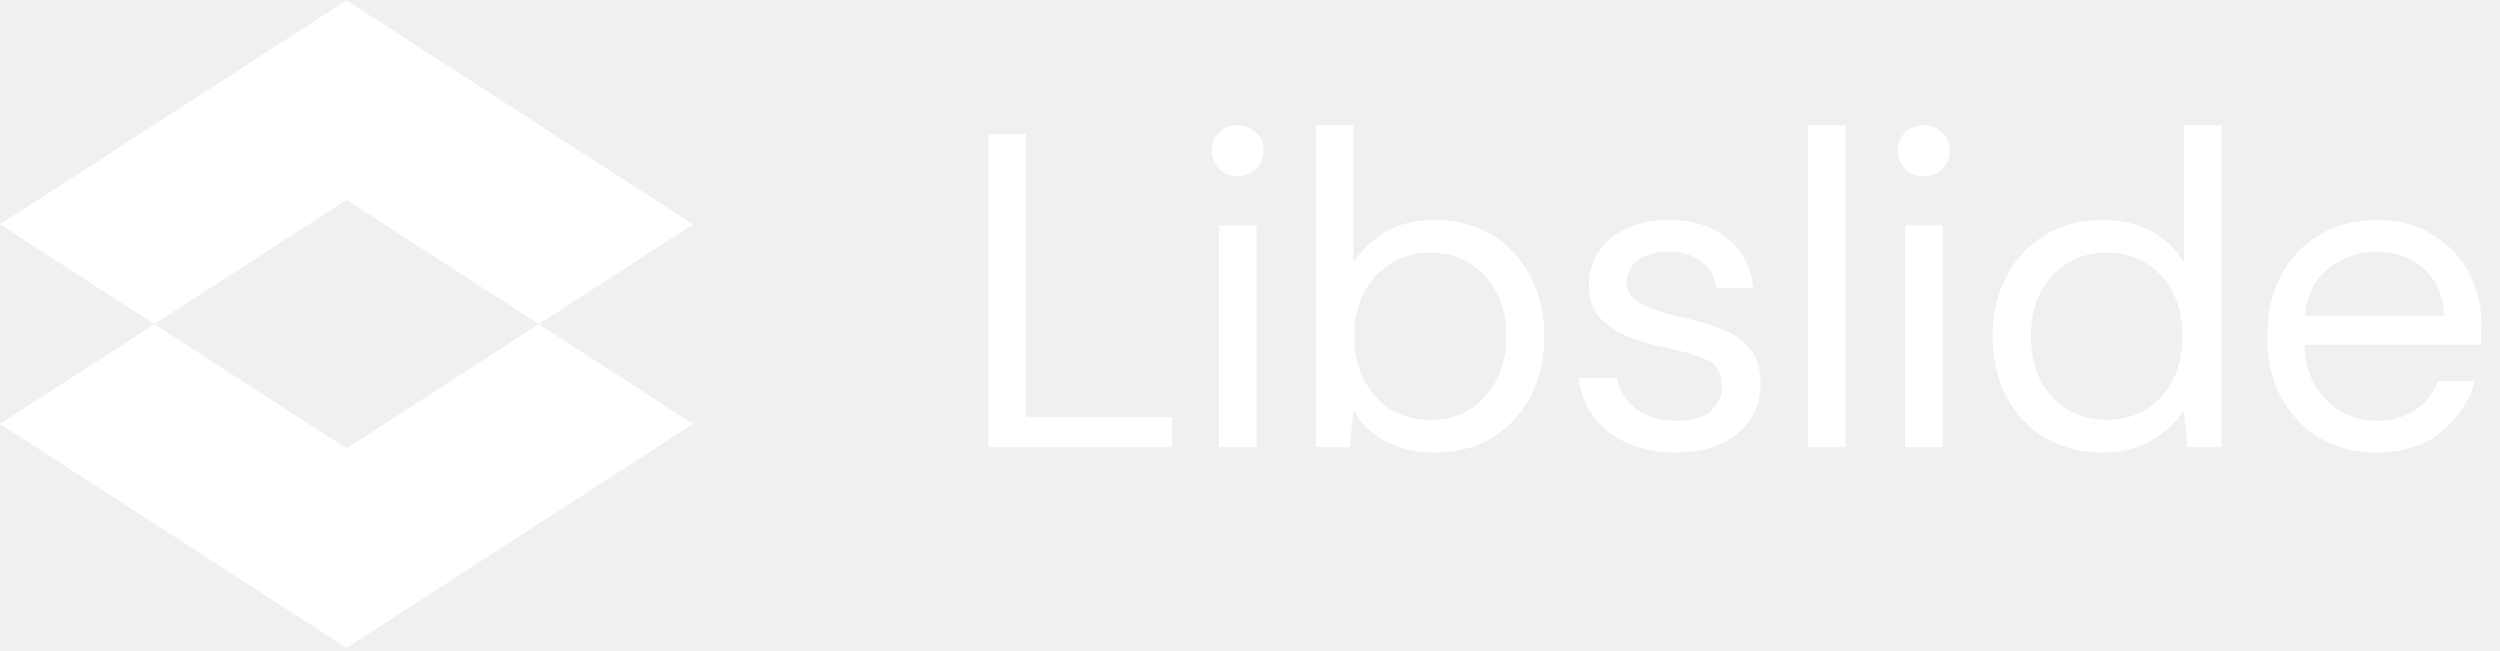
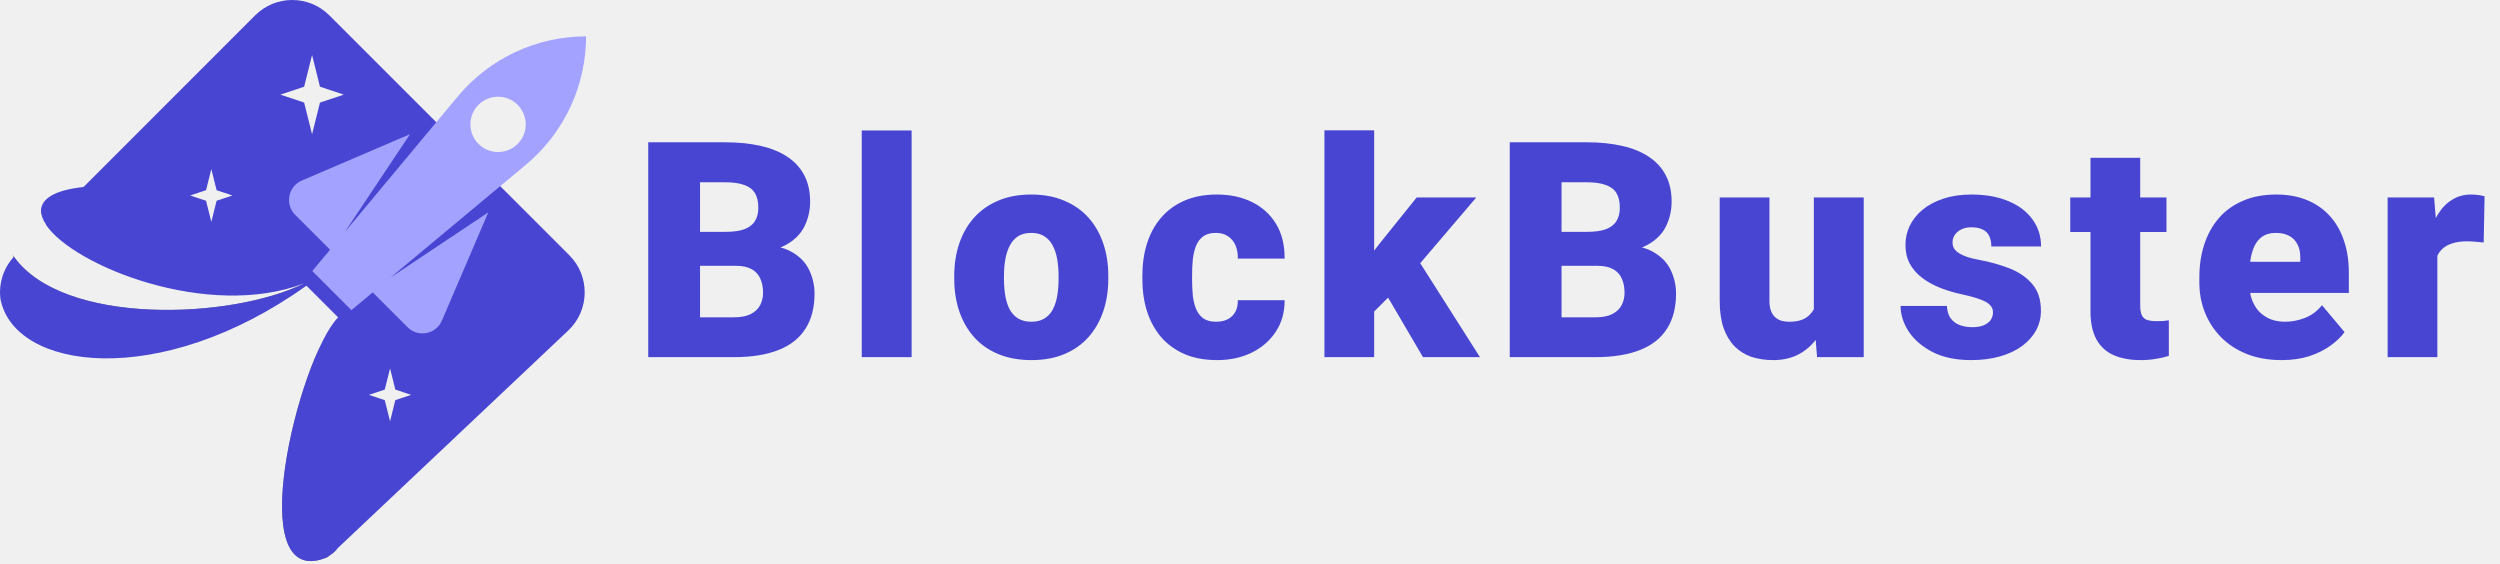
- <svg xmlns="http://www.w3.org/2000/svg" width="123" height="32" viewBox="0 0 123 32" fill="none">
-   <path d="M48.628 22V6.6H50.476V20.526H57.648V22H48.628Z" fill="white" />
-   <path d="M60.899 8.668C60.532 8.668 60.224 8.551 59.975 8.316C59.74 8.067 59.623 7.759 59.623 7.392C59.623 7.04 59.74 6.747 59.975 6.512C60.224 6.277 60.532 6.16 60.899 6.16C61.251 6.16 61.551 6.277 61.801 6.512C62.05 6.747 62.175 7.04 62.175 7.392C62.175 7.759 62.05 8.067 61.801 8.316C61.551 8.551 61.251 8.668 60.899 8.668ZM59.975 22V11.088H61.823V22H59.975Z" fill="white" />
-   <path d="M70.57 22.264C69.676 22.264 68.876 22.081 68.172 21.714C67.483 21.347 66.955 20.834 66.588 20.174L66.412 22H64.74V6.16H66.588V12.892C66.94 12.364 67.439 11.887 68.084 11.462C68.744 11.037 69.58 10.824 70.592 10.824C71.678 10.824 72.624 11.073 73.43 11.572C74.237 12.071 74.86 12.753 75.3 13.618C75.755 14.483 75.982 15.466 75.982 16.566C75.982 17.666 75.755 18.649 75.3 19.514C74.86 20.365 74.23 21.039 73.408 21.538C72.602 22.022 71.656 22.264 70.57 22.264ZM70.372 20.658C71.106 20.658 71.751 20.489 72.308 20.152C72.866 19.8 73.306 19.316 73.628 18.7C73.951 18.084 74.112 17.365 74.112 16.544C74.112 15.723 73.951 15.004 73.628 14.388C73.306 13.772 72.866 13.295 72.308 12.958C71.751 12.606 71.106 12.43 70.372 12.43C69.639 12.43 68.994 12.606 68.436 12.958C67.879 13.295 67.439 13.772 67.116 14.388C66.794 15.004 66.632 15.723 66.632 16.544C66.632 17.365 66.794 18.084 67.116 18.7C67.439 19.316 67.879 19.8 68.436 20.152C68.994 20.489 69.639 20.658 70.372 20.658Z" fill="white" />
-   <path d="M82.435 22.264C81.129 22.264 80.044 21.934 79.179 21.274C78.313 20.614 77.807 19.719 77.661 18.59H79.553C79.67 19.162 79.971 19.661 80.455 20.086C80.953 20.497 81.621 20.702 82.457 20.702C83.234 20.702 83.806 20.541 84.173 20.218C84.539 19.881 84.723 19.485 84.723 19.03C84.723 18.37 84.481 17.93 83.997 17.71C83.527 17.49 82.86 17.292 81.995 17.116C81.408 16.999 80.821 16.83 80.235 16.61C79.648 16.39 79.157 16.082 78.761 15.686C78.365 15.275 78.167 14.74 78.167 14.08C78.167 13.127 78.519 12.349 79.223 11.748C79.941 11.132 80.909 10.824 82.127 10.824C83.285 10.824 84.231 11.117 84.965 11.704C85.713 12.276 86.145 13.097 86.263 14.168H84.437C84.363 13.611 84.121 13.178 83.711 12.87C83.315 12.547 82.779 12.386 82.105 12.386C81.445 12.386 80.931 12.525 80.565 12.804C80.213 13.083 80.037 13.449 80.037 13.904C80.037 14.344 80.264 14.689 80.719 14.938C81.188 15.187 81.819 15.4 82.611 15.576C83.285 15.723 83.923 15.906 84.525 16.126C85.141 16.331 85.639 16.647 86.021 17.072C86.417 17.483 86.615 18.084 86.615 18.876C86.629 19.859 86.255 20.673 85.493 21.318C84.745 21.949 83.725 22.264 82.435 22.264Z" fill="white" />
-   <path d="M88.955 22V6.16H90.803V22H88.955Z" fill="white" />
-   <path d="M94.654 8.668C94.287 8.668 93.979 8.551 93.73 8.316C93.495 8.067 93.378 7.759 93.378 7.392C93.378 7.04 93.495 6.747 93.73 6.512C93.979 6.277 94.287 6.16 94.654 6.16C95.006 6.16 95.306 6.277 95.556 6.512C95.805 6.747 95.93 7.04 95.93 7.392C95.93 7.759 95.805 8.067 95.556 8.316C95.306 8.551 95.006 8.668 94.654 8.668ZM93.73 22V11.088H95.578V22H93.73Z" fill="white" />
-   <path d="M103.445 22.264C102.36 22.264 101.407 22.015 100.585 21.516C99.779 21.017 99.148 20.335 98.693 19.47C98.253 18.605 98.033 17.622 98.033 16.522C98.033 15.422 98.261 14.447 98.715 13.596C99.17 12.731 99.801 12.056 100.607 11.572C101.414 11.073 102.367 10.824 103.467 10.824C104.362 10.824 105.154 11.007 105.843 11.374C106.533 11.741 107.068 12.254 107.449 12.914V6.16H109.297V22H107.625L107.449 20.196C107.097 20.724 106.591 21.201 105.931 21.626C105.271 22.051 104.443 22.264 103.445 22.264ZM103.643 20.658C104.377 20.658 105.022 20.489 105.579 20.152C106.151 19.8 106.591 19.316 106.899 18.7C107.222 18.084 107.383 17.365 107.383 16.544C107.383 15.723 107.222 15.004 106.899 14.388C106.591 13.772 106.151 13.295 105.579 12.958C105.022 12.606 104.377 12.43 103.643 12.43C102.925 12.43 102.279 12.606 101.707 12.958C101.15 13.295 100.71 13.772 100.387 14.388C100.079 15.004 99.925 15.723 99.925 16.544C99.925 17.365 100.079 18.084 100.387 18.7C100.71 19.316 101.15 19.8 101.707 20.152C102.279 20.489 102.925 20.658 103.643 20.658Z" fill="white" />
-   <path d="M116.916 22.264C115.875 22.264 114.951 22.029 114.144 21.56C113.337 21.076 112.699 20.409 112.23 19.558C111.775 18.707 111.548 17.703 111.548 16.544C111.548 15.4 111.775 14.403 112.23 13.552C112.685 12.687 113.315 12.019 114.122 11.55C114.943 11.066 115.889 10.824 116.96 10.824C118.016 10.824 118.925 11.066 119.688 11.55C120.465 12.019 121.059 12.643 121.47 13.42C121.881 14.197 122.086 15.033 122.086 15.928C122.086 16.089 122.079 16.251 122.064 16.412C122.064 16.573 122.064 16.757 122.064 16.962H113.374C113.418 17.798 113.609 18.495 113.946 19.052C114.298 19.595 114.731 20.005 115.244 20.284C115.772 20.563 116.329 20.702 116.916 20.702C117.679 20.702 118.317 20.526 118.83 20.174C119.343 19.822 119.717 19.345 119.952 18.744H121.778C121.485 19.756 120.92 20.599 120.084 21.274C119.263 21.934 118.207 22.264 116.916 22.264ZM116.916 12.386C116.036 12.386 115.251 12.657 114.562 13.2C113.887 13.728 113.499 14.505 113.396 15.532H120.26C120.216 14.549 119.879 13.779 119.248 13.222C118.617 12.665 117.84 12.386 116.916 12.386Z" fill="white" />
-   <path d="M17.049 0.019L0 11.04L7.592 15.948L17.049 9.835L26.506 15.948L34.098 11.04L17.049 0.019Z" fill="white" />
-   <path d="M7.592 15.948L0 20.856L17.049 31.878L34.098 20.856L26.506 15.948L17.049 22.062L7.592 15.948Z" fill="white" />
+ <svg xmlns="http://www.w3.org/2000/svg" width="182" height="41" viewBox="0 0 182 41" fill="none">
+   <path opacity="0.6" d="M0.922 18.556C2.808 25.016 14.271 24.679 22.136 20.63C16.869 23.262 4.411 23.764 0.922 18.556Z" fill="#424242" />
+   <path opacity="0.6" d="M23.805 40.576C18.494 42.78 20.67 30.96 23.204 25.42C21.357 30.344 19.78 41.199 24.535 39.988L24.254 40.253C24.081 40.383 23.954 40.474 23.805 40.576Z" fill="#424242" />
+   <path fill-rule="evenodd" clip-rule="evenodd" d="M23.979 1.12C22.485 -0.374 20.064 -0.373 18.571 1.121L6.11 13.587L6.099 13.584L6.06 13.588C6.076 13.596 6.092 13.604 6.107 13.611C3.921 13.841 2.994 14.497 2.983 15.341C2.987 15.655 3.116 15.994 3.352 16.346L3.341 16.357C5.328 19.354 15.173 23.308 22.138 20.629C16.918 23.239 4.625 23.756 1.014 18.689C0.23 19.537 -0.098 20.652 0.025 21.723C0.979 26.981 11.643 28.415 22.308 20.798L24.615 23.105C21.744 26.056 17.502 43.192 23.805 40.576C23.954 40.474 24.081 40.383 24.254 40.253L24.535 39.988C24.518 39.992 24.502 39.995 24.486 39.999L41.366 24.064C42.934 22.584 42.969 20.102 41.445 18.578L23.979 1.12ZM22.141 6.313L22.718 4.005L23.295 6.313L25.026 6.89L23.295 7.467L22.718 9.774L22.141 7.467L20.41 6.89L22.141 6.313ZM15 13.846L15.385 12.308L15.769 13.846L16.923 14.231L15.769 14.615L15.385 16.154L15 14.615L13.846 14.231L15 13.846ZM28.396 26.823L28.011 28.361L26.857 28.746L28.011 29.131L28.396 30.669L28.78 29.131L29.934 28.746L28.78 28.361L28.396 26.823Z" fill="#4845D2" />
+   <path fill-rule="evenodd" clip-rule="evenodd" d="M42.666 2.647C39.058 2.647 35.635 4.25 33.325 7.022L25.106 16.885L29.852 9.766L21.974 13.142C20.974 13.571 20.723 14.874 21.492 15.644L24.027 18.179L22.733 19.732L25.581 22.58L27.134 21.286L29.669 23.821C30.439 24.59 31.742 24.339 32.171 23.339L35.547 15.461L28.428 20.207L38.291 11.988C41.063 9.678 42.666 6.255 42.666 2.647ZM34.835 10.478C35.622 11.264 36.897 11.264 37.683 10.478C38.469 9.691 38.469 8.416 37.683 7.63C36.897 6.844 35.622 6.844 34.835 7.63C34.049 8.416 34.049 9.691 34.835 10.478Z" fill="#A3A2FF" />
+   <path d="M53.573 19.351H49.545L49.523 16.88H52.789C53.376 16.88 53.845 16.815 54.196 16.686C54.547 16.55 54.801 16.354 54.959 16.096C55.124 15.838 55.206 15.516 55.206 15.129C55.206 14.685 55.124 14.327 54.959 14.055C54.794 13.783 54.533 13.586 54.175 13.464C53.824 13.335 53.369 13.271 52.81 13.271H50.963V26H47.192V10.359H52.81C53.777 10.359 54.64 10.449 55.399 10.628C56.158 10.8 56.803 11.065 57.333 11.423C57.87 11.781 58.278 12.232 58.558 12.776C58.837 13.313 58.977 13.947 58.977 14.678C58.977 15.315 58.84 15.913 58.568 16.472C58.296 17.03 57.842 17.485 57.204 17.836C56.574 18.18 55.711 18.359 54.615 18.373L53.573 19.351ZM53.423 26H48.632L49.921 23.1H53.423C53.938 23.1 54.35 23.021 54.658 22.863C54.973 22.699 55.199 22.484 55.335 22.219C55.478 21.947 55.55 21.646 55.55 21.316C55.55 20.915 55.482 20.568 55.346 20.274C55.217 19.981 55.009 19.755 54.723 19.598C54.436 19.433 54.053 19.351 53.573 19.351H50.404L50.426 16.88H54.218L55.099 17.868C56.144 17.825 56.971 17.972 57.58 18.309C58.196 18.645 58.636 19.089 58.901 19.641C59.166 20.192 59.299 20.769 59.299 21.37C59.299 22.394 59.077 23.25 58.633 23.938C58.196 24.625 57.541 25.141 56.667 25.484C55.793 25.828 54.712 26 53.423 26ZM66.366 9.5V26H62.735V9.5H66.366ZM69.469 20.307V20.081C69.469 19.229 69.591 18.445 69.834 17.729C70.078 17.005 70.436 16.379 70.909 15.849C71.381 15.319 71.965 14.907 72.659 14.613C73.354 14.312 74.156 14.162 75.066 14.162C75.982 14.162 76.788 14.312 77.483 14.613C78.185 14.907 78.772 15.319 79.245 15.849C79.717 16.379 80.075 17.005 80.319 17.729C80.562 18.445 80.684 19.229 80.684 20.081V20.307C80.684 21.152 80.562 21.936 80.319 22.659C80.075 23.375 79.717 24.002 79.245 24.539C78.772 25.069 78.188 25.481 77.493 25.774C76.799 26.068 75.997 26.215 75.087 26.215C74.178 26.215 73.372 26.068 72.67 25.774C71.968 25.481 71.381 25.069 70.909 24.539C70.436 24.002 70.078 23.375 69.834 22.659C69.591 21.936 69.469 21.152 69.469 20.307ZM73.089 20.081V20.307C73.089 20.744 73.121 21.152 73.186 21.531C73.25 21.911 73.358 22.244 73.508 22.53C73.659 22.81 73.863 23.028 74.121 23.186C74.378 23.343 74.701 23.422 75.087 23.422C75.467 23.422 75.782 23.343 76.033 23.186C76.29 23.028 76.495 22.81 76.645 22.53C76.795 22.244 76.903 21.911 76.967 21.531C77.032 21.152 77.064 20.744 77.064 20.307V20.081C77.064 19.659 77.032 19.261 76.967 18.889C76.903 18.509 76.795 18.176 76.645 17.89C76.495 17.596 76.29 17.367 76.033 17.202C75.775 17.037 75.453 16.955 75.066 16.955C74.686 16.955 74.368 17.037 74.11 17.202C73.859 17.367 73.659 17.596 73.508 17.89C73.358 18.176 73.25 18.509 73.186 18.889C73.121 19.261 73.089 19.659 73.089 20.081ZM88.525 23.422C88.861 23.422 89.147 23.361 89.384 23.239C89.627 23.11 89.81 22.931 89.932 22.702C90.061 22.466 90.121 22.183 90.114 21.854H93.52C93.527 22.727 93.312 23.494 92.875 24.152C92.445 24.804 91.858 25.312 91.113 25.678C90.376 26.036 89.541 26.215 88.61 26.215C87.701 26.215 86.906 26.068 86.226 25.774C85.545 25.474 84.976 25.058 84.518 24.528C84.066 23.991 83.726 23.365 83.497 22.648C83.275 21.932 83.164 21.155 83.164 20.317V20.07C83.164 19.232 83.275 18.455 83.497 17.739C83.726 17.016 84.066 16.389 84.518 15.859C84.976 15.322 85.542 14.907 86.215 14.613C86.895 14.312 87.687 14.162 88.589 14.162C89.556 14.162 90.408 14.345 91.145 14.71C91.89 15.075 92.474 15.605 92.897 16.3C93.319 16.994 93.527 17.836 93.52 18.824H90.114C90.121 18.473 90.068 18.158 89.953 17.879C89.839 17.6 89.659 17.378 89.416 17.213C89.18 17.041 88.875 16.955 88.503 16.955C88.131 16.955 87.83 17.037 87.601 17.202C87.371 17.367 87.196 17.596 87.074 17.89C86.96 18.176 86.881 18.506 86.838 18.878C86.802 19.25 86.784 19.648 86.784 20.07V20.317C86.784 20.747 86.802 21.152 86.838 21.531C86.881 21.904 86.963 22.233 87.085 22.52C87.207 22.799 87.382 23.021 87.611 23.186C87.841 23.343 88.145 23.422 88.525 23.422ZM100.039 9.489V26H96.419V9.489H100.039ZM107.472 14.377L102.424 20.296L99.781 22.939L98.202 20.64L100.404 17.771L103.133 14.377H107.472ZM103.594 26L100.49 20.704L103.165 18.803L107.741 26H103.594ZM116.29 19.351H112.262L112.241 16.88H115.506C116.093 16.88 116.563 16.815 116.913 16.686C117.264 16.55 117.519 16.354 117.676 16.096C117.841 15.838 117.923 15.516 117.923 15.129C117.923 14.685 117.841 14.327 117.676 14.055C117.511 13.783 117.25 13.586 116.892 13.464C116.541 13.335 116.086 13.271 115.528 13.271H113.68V26H109.91V10.359H115.528C116.495 10.359 117.357 10.449 118.117 10.628C118.876 10.8 119.52 11.065 120.05 11.423C120.587 11.781 120.996 12.232 121.275 12.776C121.554 13.313 121.694 13.947 121.694 14.678C121.694 15.315 121.558 15.913 121.286 16.472C121.013 17.03 120.559 17.485 119.921 17.836C119.291 18.18 118.428 18.359 117.332 18.373L116.29 19.351ZM116.14 26H111.349L112.638 23.1H116.14C116.656 23.1 117.067 23.021 117.375 22.863C117.69 22.699 117.916 22.484 118.052 22.219C118.195 21.947 118.267 21.646 118.267 21.316C118.267 20.915 118.199 20.568 118.063 20.274C117.934 19.981 117.726 19.755 117.44 19.598C117.153 19.433 116.77 19.351 116.29 19.351H113.121L113.143 16.88H116.935L117.816 17.868C118.861 17.825 119.689 17.972 120.297 18.309C120.913 18.645 121.354 19.089 121.619 19.641C121.884 20.192 122.016 20.769 122.016 21.37C122.016 22.394 121.794 23.25 121.35 23.938C120.913 24.625 120.258 25.141 119.384 25.484C118.51 25.828 117.429 26 116.14 26ZM132.048 23.175V14.377H135.679V26H132.284L132.048 23.175ZM132.392 20.811L133.337 20.79C133.337 21.571 133.244 22.294 133.058 22.96C132.871 23.619 132.596 24.192 132.231 24.679C131.872 25.166 131.428 25.545 130.899 25.817C130.376 26.082 129.771 26.215 129.083 26.215C128.51 26.215 127.984 26.136 127.504 25.979C127.031 25.814 126.623 25.56 126.279 25.216C125.936 24.865 125.667 24.417 125.474 23.873C125.288 23.322 125.194 22.663 125.194 21.896V14.377H128.815V21.918C128.815 22.176 128.847 22.398 128.911 22.584C128.976 22.77 129.069 22.928 129.191 23.057C129.312 23.178 129.463 23.271 129.642 23.336C129.828 23.393 130.039 23.422 130.275 23.422C130.82 23.422 131.246 23.307 131.554 23.078C131.862 22.849 132.077 22.537 132.198 22.144C132.327 21.75 132.392 21.306 132.392 20.811ZM145.088 22.734C145.088 22.534 145.02 22.362 144.884 22.219C144.755 22.068 144.525 21.932 144.196 21.811C143.867 21.682 143.405 21.553 142.81 21.424C142.245 21.302 141.711 21.141 141.21 20.94C140.716 20.74 140.282 20.496 139.91 20.21C139.538 19.924 139.244 19.583 139.029 19.189C138.821 18.796 138.718 18.344 138.718 17.836C138.718 17.342 138.821 16.876 139.029 16.439C139.244 15.995 139.555 15.605 139.964 15.269C140.379 14.925 140.884 14.656 141.478 14.463C142.073 14.262 142.749 14.162 143.509 14.162C144.554 14.162 145.456 14.323 146.216 14.646C146.975 14.961 147.558 15.405 147.967 15.977C148.382 16.543 148.59 17.199 148.59 17.943H144.969C144.969 17.65 144.919 17.399 144.819 17.191C144.726 16.984 144.572 16.826 144.357 16.719C144.142 16.604 143.856 16.547 143.498 16.547C143.247 16.547 143.018 16.593 142.81 16.686C142.61 16.78 142.449 16.909 142.327 17.073C142.205 17.238 142.144 17.431 142.144 17.653C142.144 17.811 142.18 17.954 142.252 18.083C142.33 18.205 142.449 18.319 142.606 18.427C142.764 18.527 142.964 18.62 143.208 18.706C143.451 18.785 143.745 18.856 144.089 18.921C144.869 19.064 145.6 19.268 146.28 19.533C146.96 19.798 147.512 20.174 147.934 20.661C148.364 21.148 148.579 21.803 148.579 22.627C148.579 23.143 148.461 23.619 148.224 24.056C147.988 24.485 147.648 24.865 147.204 25.194C146.76 25.517 146.226 25.767 145.603 25.946C144.98 26.125 144.278 26.215 143.498 26.215C142.388 26.215 141.45 26.018 140.683 25.624C139.917 25.223 139.337 24.722 138.943 24.12C138.556 23.511 138.363 22.895 138.363 22.273H141.736C141.75 22.631 141.836 22.924 141.994 23.153C142.159 23.383 142.377 23.551 142.649 23.658C142.921 23.766 143.236 23.819 143.594 23.819C143.924 23.819 144.196 23.773 144.411 23.68C144.633 23.587 144.801 23.461 144.916 23.304C145.03 23.139 145.088 22.949 145.088 22.734ZM157.719 14.377V16.891H150.715V14.377H157.719ZM152.187 11.487H155.807V22.208C155.807 22.516 155.843 22.756 155.914 22.928C155.986 23.092 156.108 23.211 156.28 23.282C156.459 23.347 156.695 23.379 156.989 23.379C157.196 23.379 157.368 23.375 157.504 23.368C157.64 23.354 157.769 23.336 157.891 23.314V25.903C157.583 26.004 157.261 26.079 156.924 26.129C156.588 26.186 156.23 26.215 155.85 26.215C155.077 26.215 154.414 26.093 153.863 25.85C153.318 25.606 152.903 25.223 152.617 24.7C152.33 24.177 152.187 23.497 152.187 22.659V11.487ZM166.108 26.215C165.162 26.215 164.317 26.068 163.572 25.774C162.828 25.474 162.197 25.062 161.682 24.539C161.173 24.016 160.783 23.415 160.511 22.734C160.246 22.054 160.113 21.334 160.113 20.575V20.167C160.113 19.315 160.232 18.527 160.468 17.804C160.704 17.073 161.055 16.436 161.521 15.892C161.986 15.347 162.57 14.925 163.272 14.624C163.973 14.316 164.79 14.162 165.721 14.162C166.544 14.162 167.282 14.295 167.934 14.56C168.585 14.825 169.137 15.204 169.588 15.698C170.046 16.192 170.394 16.79 170.63 17.492C170.873 18.194 170.995 18.982 170.995 19.855V21.327H161.499V19.061H167.461V18.781C167.468 18.395 167.4 18.065 167.257 17.793C167.121 17.521 166.92 17.313 166.655 17.17C166.39 17.027 166.068 16.955 165.689 16.955C165.295 16.955 164.969 17.041 164.711 17.213C164.46 17.385 164.263 17.621 164.12 17.922C163.984 18.215 163.887 18.556 163.83 18.942C163.773 19.329 163.744 19.737 163.744 20.167V20.575C163.744 21.005 163.802 21.395 163.916 21.746C164.038 22.097 164.21 22.398 164.432 22.648C164.661 22.892 164.933 23.082 165.248 23.218C165.57 23.354 165.936 23.422 166.344 23.422C166.838 23.422 167.325 23.329 167.805 23.143C168.285 22.956 168.696 22.648 169.04 22.219L170.684 24.174C170.447 24.51 170.111 24.836 169.674 25.151C169.244 25.466 168.729 25.724 168.127 25.925C167.526 26.118 166.852 26.215 166.108 26.215ZM177.439 17.256V26H173.819V14.377H177.203L177.439 17.256ZM180.877 14.291L180.812 17.653C180.669 17.639 180.476 17.621 180.232 17.6C179.989 17.578 179.785 17.567 179.62 17.567C179.197 17.567 178.832 17.617 178.524 17.718C178.223 17.811 177.973 17.954 177.772 18.148C177.579 18.334 177.436 18.57 177.343 18.856C177.257 19.143 177.217 19.476 177.224 19.855L176.569 19.426C176.569 18.645 176.644 17.936 176.795 17.299C176.952 16.654 177.174 16.099 177.461 15.634C177.747 15.161 178.095 14.8 178.503 14.549C178.911 14.291 179.369 14.162 179.878 14.162C180.057 14.162 180.232 14.173 180.404 14.194C180.583 14.216 180.741 14.248 180.877 14.291Z" fill="#4845D2" />
</svg>
